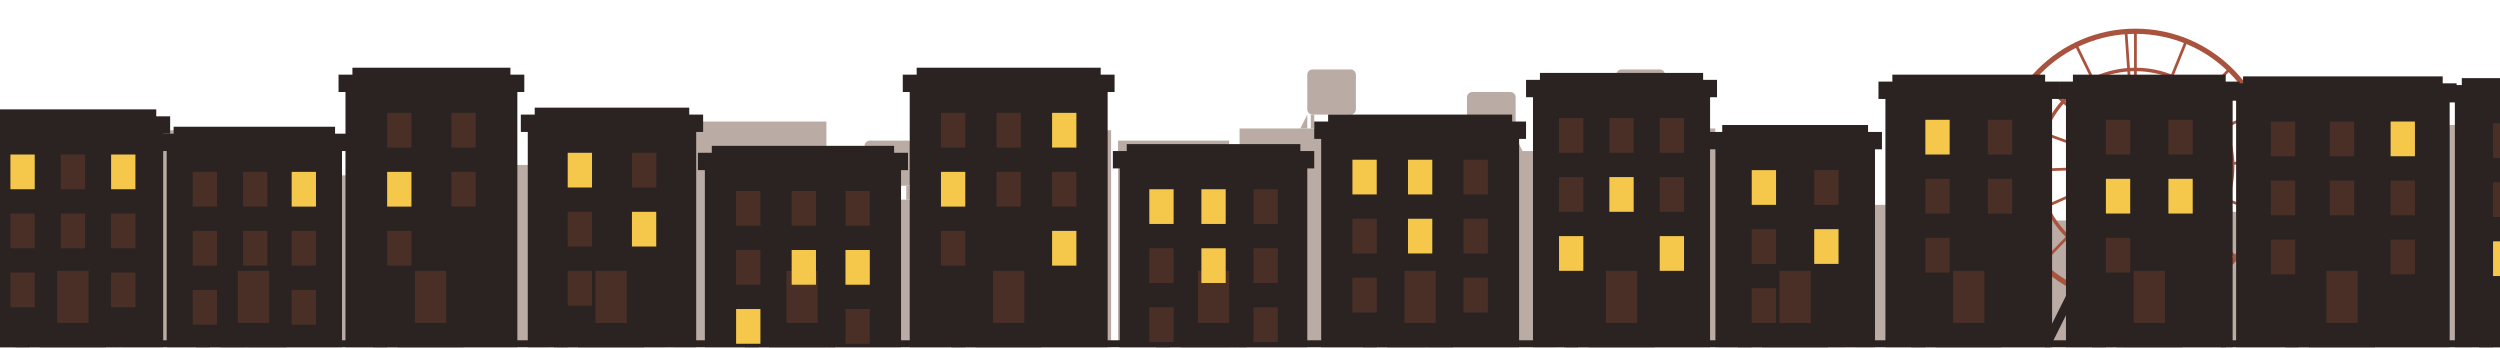
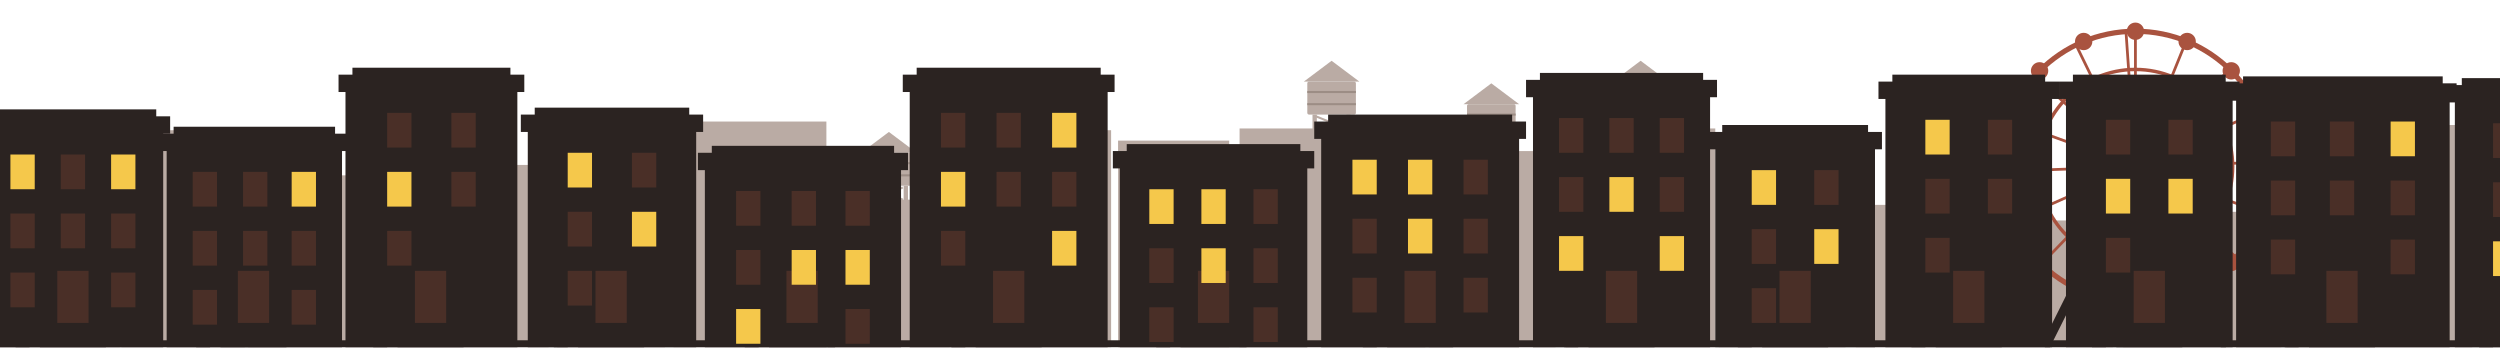
<svg xmlns="http://www.w3.org/2000/svg" viewBox="0 0 1440 200" preserveAspectRatio="xMidYMax slice">
  <g fill="#baaba4">
    <rect x="-20" y="91" width="89" height="109" />
    <rect x="70" y="75" width="71" height="125" />
    <rect x="143" y="101" width="92" height="99" />
    <rect x="235" y="95" width="81" height="105" />
    <rect x="321" y="84" width="62" height="116" />
    <rect x="388" y="70" width="88" height="130" />
    <rect x="477" y="115" width="70" height="85" />
-     <rect x="498" y="81" width="28" height="26" rx="3" />
-     <path d="M498 107l-4 8h4zM526 107l4 8h-4z" />
-     <rect x="500" y="107" width="2" height="8" />
-     <rect x="522" y="107" width="2" height="8" />
+     <g>
+       <path d="M496 88L512 76L528 88Z" />
+       <rect x="498" y="88" width="28" height="19" rx="1" />
+       <path d="M498 94h28M498 101h28" stroke="#9c8d85" stroke-width="1.2" />
+       <rect x="501" y="107" width="2.5" height="9" />
+       <rect x="520.5" y="107" width="2.5" height="9" />
+       <path d="M503 108L520 115M520 108L503 115" stroke="#baaba4" stroke-width="1.2" />
+     </g>
    <rect x="548" y="75" width="92" height="125" />
    <rect x="644" y="81" width="64" height="119" />
    <rect x="714" y="74" width="107" height="126" />
-     <rect x="753" y="40" width="28" height="26" rx="3" />
-     <path d="M753 66l-4 8h4zM781 66l4 8h-4z" />
-     <rect x="755" y="66" width="2" height="8" />
-     <rect x="777" y="66" width="2" height="8" />
+     <g>
+       <path d="M751 47L767 35L783 47Z" />
+       <rect x="753" y="47" width="28" height="19" rx="1" />
+       <path d="M753 53h28M753 60h28" stroke="#9c8d85" stroke-width="1.2" />
+       <rect x="756" y="66" width="2.5" height="9" />
+       <rect x="775.5" y="66" width="2.5" height="9" />
+       <path d="M758 67L775 74M775 67L758 74" stroke="#baaba4" stroke-width="1.2" />
+     </g>
    <rect x="823" y="87" width="73" height="113" />
-     <rect x="845" y="53" width="28" height="26" rx="3" />
-     <path d="M845 79l-4 8h4zM873 79l4 8h-4z" />
-     <rect x="847" y="79" width="2" height="8" />
-     <rect x="869" y="79" width="2" height="8" />
+     <g>
+       <path d="M843 60L859 48L875 60Z" />
+       <rect x="845" y="60" width="28" height="19" rx="1" />
+       <path d="M845 66h28M845 73h28" stroke="#9c8d85" stroke-width="1.2" />
+       <rect x="848" y="79" width="2.5" height="9" />
+       <rect x="867.5" y="79" width="2.5" height="9" />
+       <path d="M850 80L867 87M867 80L850 87" stroke="#baaba4" stroke-width="1.2" />
+     </g>
    <rect x="902" y="74" width="86" height="126" />
-     <rect x="931" y="40" width="28" height="26" rx="3" />
-     <path d="M931 66l-4 8h4zM959 66l4 8h-4z" />
-     <rect x="933" y="66" width="2" height="8" />
-     <rect x="955" y="66" width="2" height="8" />
+     <g>
+       <path d="M929 47L945 35L961 47Z" />
+       <rect x="931" y="47" width="28" height="19" rx="1" />
+       <path d="M931 53h28M931 60h28" stroke="#9c8d85" stroke-width="1.2" />
+       <rect x="934" y="66" width="2.5" height="9" />
+       <rect x="953.5" y="66" width="2.5" height="9" />
+       <path d="M936 67L953 74M953 67L936 74" stroke="#baaba4" stroke-width="1.2" />
+     </g>
    <rect x="990" y="105" width="73" height="95" />
    <rect x="1069" y="118" width="62" height="82" />
    <rect x="1131" y="127" width="86" height="73" />
    <rect x="1223" y="122" width="91" height="78" />
-     <rect x="1254" y="88" width="28" height="26" rx="3" />
-     <path d="M1254 114l-4 8h4zM1282 114l4 8h-4z" />
-     <rect x="1256" y="114" width="2" height="8" />
-     <rect x="1278" y="114" width="2" height="8" />
+     <g>
+       <path d="M1252 95L1268 83L1284 95Z" />
+       <rect x="1254" y="95" width="28" height="19" rx="1" />
+       <path d="M1254 101h28M1254 108h28" stroke="#9c8d85" stroke-width="1.2" />
+       <rect x="1257" y="114" width="2.5" height="9" />
+       <rect x="1276.5" y="114" width="2.5" height="9" />
+       <path d="M1259 115L1276 122M1276 115L1259 122" stroke="#baaba4" stroke-width="1.2" />
+     </g>
    <rect x="1317" y="72" width="107" height="128" />
    <rect x="1428" y="123" width="60" height="77" />
  </g>
  <g fill="none" stroke="#a9533f" stroke-width="3">
    <circle cx="1230" cy="96" r="78" />
    <circle cx="1230" cy="96" r="56" stroke-width="2" />
    <circle cx="1230" cy="96" r="6" fill="#a9533f" />
+     <circle cx="1230.0" cy="18.0" r="5" fill="#a9533f" stroke="none" />
+     <circle cx="1259.8" cy="23.9" r="5" fill="#a9533f" stroke="none" />
+     <circle cx="1285.2" cy="40.8" r="5" fill="#a9533f" stroke="none" />
+     <circle cx="1302.1" cy="66.2" r="5" fill="#a9533f" stroke="none" />
+     <circle cx="1308.0" cy="96.0" r="5" fill="#a9533f" stroke="none" />
+     <circle cx="1302.1" cy="125.8" r="5" fill="#a9533f" stroke="none" />
+     <circle cx="1285.2" cy="151.2" r="5" fill="#a9533f" stroke="none" />
+     <circle cx="1259.8" cy="168.1" r="5" fill="#a9533f" stroke="none" />
+     <circle cx="1230.0" cy="174.0" r="5" fill="#a9533f" stroke="none" />
+     <circle cx="1200.2" cy="168.1" r="5" fill="#a9533f" stroke="none" />
+     <circle cx="1174.8" cy="151.2" r="5" fill="#a9533f" stroke="none" />
+     <circle cx="1157.9" cy="125.8" r="5" fill="#a9533f" stroke="none" />
+     <circle cx="1152.0" cy="96.0" r="5" fill="#a9533f" stroke="none" />
+     <circle cx="1157.9" cy="66.2" r="5" fill="#a9533f" stroke="none" />
+     <circle cx="1174.8" cy="40.8" r="5" fill="#a9533f" stroke="none" />
+     <circle cx="1200.2" cy="23.9" r="5" fill="#a9533f" stroke="none" />
    <g stroke-width="1.6">
      <line x1="1230" y1="18" x2="1230" y2="174" />
      <line x1="1230" y1="18" x2="1230" y2="174" transform="rotate(22 1230 96)" />
      <line x1="1230" y1="18" x2="1230" y2="174" transform="rotate(44 1230 96)" />
      <line x1="1230" y1="18" x2="1230" y2="174" transform="rotate(66 1230 96)" />
      <line x1="1230" y1="18" x2="1230" y2="174" transform="rotate(88 1230 96)" />
      <line x1="1230" y1="18" x2="1230" y2="174" transform="rotate(110 1230 96)" />
      <line x1="1230" y1="18" x2="1230" y2="174" transform="rotate(132 1230 96)" />
      <line x1="1230" y1="18" x2="1230" y2="174" transform="rotate(154 1230 96)" />
      <line x1="1230" y1="18" x2="1230" y2="174" transform="rotate(176 1230 96)" />
    </g>
  </g>
  <path d="M1178 200L1230 96L1282 200" fill="none" stroke="#2b2321" stroke-width="5" />
  <g fill="#2b2321">
    <rect x="-10" y="75" width="104" height="125" />
    <rect x="-14" y="67" width="112" height="10" />
    <rect x="-6" y="63" width="96" height="5" />
    <path d="M17 200V188h-8V200zM23 200V194h38V200z" />
    <rect x="96" y="85" width="101" height="115" />
    <rect x="92" y="77" width="109" height="10" />
    <rect x="100" y="73" width="93" height="5" />
    <path d="M121 200V188h-8V200zM127 200V194h38V200z" />
    <rect x="199" y="51" width="99" height="149" />
    <rect x="195" y="43" width="107" height="10" />
    <rect x="203" y="39" width="91" height="5" />
    <path d="M223 200V188h-8V200zM229 200V194h38V200z" />
    <rect x="304" y="74" width="97" height="126" />
    <rect x="300" y="66" width="105" height="10" />
    <rect x="308" y="62" width="89" height="5" />
    <path d="M327 200V188h-8V200zM333 200V194h38V200z" />
    <rect x="406" y="96" width="113" height="104" />
    <rect x="402" y="88" width="121" height="10" />
    <rect x="410" y="84" width="105" height="5" />
    <path d="M437 200V188h-8V200zM443 200V194h38V200z" />
    <rect x="524" y="51" width="114" height="149" />
    <rect x="520" y="43" width="122" height="10" />
    <rect x="528" y="39" width="106" height="5" />
    <path d="M556 200V188h-8V200zM562 200V194h38V200z" />
    <rect x="645" y="95" width="108" height="105" />
    <rect x="641" y="87" width="116" height="10" />
    <rect x="649" y="83" width="100" height="5" />
    <path d="M674 200V188h-8V200zM680 200V194h38V200z" />
    <rect x="761" y="78" width="114" height="122" />
    <rect x="757" y="70" width="122" height="10" />
    <rect x="765" y="66" width="106" height="5" />
    <path d="M793 200V188h-8V200zM799 200V194h38V200z" />
    <rect x="883" y="54" width="102" height="146" />
    <rect x="879" y="46" width="110" height="10" />
    <rect x="887" y="42" width="94" height="5" />
    <path d="M909 200V188h-8V200zM915 200V194h38V200z" />
    <rect x="988" y="84" width="92" height="116" />
    <rect x="984" y="76" width="100" height="10" />
    <rect x="992" y="72" width="84" height="5" />
    <path d="M1009 200V188h-8V200zM1015 200V194h38V200z" />
    <rect x="1086" y="55" width="96" height="145" />
    <rect x="1082" y="47" width="104" height="10" />
    <rect x="1090" y="43" width="88" height="5" />
    <path d="M1109 200V188h-8V200zM1115 200V194h38V200z" />
    <rect x="1190" y="55" width="96" height="145" />
    <rect x="1186" y="47" width="104" height="10" />
    <rect x="1194" y="43" width="88" height="5" />
    <path d="M1213 200V188h-8V200zM1219 200V194h38V200z" />
    <rect x="1288" y="56" width="123" height="144" />
    <rect x="1284" y="48" width="131" height="10" />
    <rect x="1292" y="44" width="115" height="5" />
    <path d="M1324 200V188h-8V200zM1330 200V194h38V200z" />
    <rect x="1414" y="57" width="94" height="143" />
    <rect x="1410" y="49" width="102" height="10" />
    <rect x="1418" y="45" width="86" height="5" />
    <path d="M1436 200V188h-8V200zM1442 200V194h38V200z" />
    <rect x="0" y="196" width="1440" height="4" />
  </g>
  <g fill="#4a2f27">
    <rect x="35" y="89" width="14" height="20" />
    <rect x="6" y="123" width="14" height="20" />
    <rect x="35" y="123" width="14" height="20" />
    <rect x="64" y="123" width="14" height="20" />
    <rect x="6" y="157" width="14" height="20" />
    <rect x="64" y="157" width="14" height="20" />
    <rect x="33" y="156" width="18" height="30" />
    <rect x="111" y="99" width="14" height="20" />
    <rect x="140" y="99" width="14" height="20" />
    <rect x="111" y="133" width="14" height="20" />
    <rect x="140" y="133" width="14" height="20" />
    <rect x="168" y="133" width="14" height="20" />
    <rect x="111" y="167" width="14" height="20" />
    <rect x="168" y="167" width="14" height="20" />
    <rect x="137" y="156" width="18" height="30" />
    <rect x="223" y="65" width="14" height="20" />
    <rect x="260" y="65" width="14" height="20" />
    <rect x="260" y="99" width="14" height="20" />
    <rect x="223" y="133" width="14" height="20" />
    <rect x="239" y="156" width="18" height="30" />
    <rect x="364" y="88" width="14" height="20" />
    <rect x="327" y="122" width="14" height="20" />
    <rect x="327" y="156" width="14" height="20" />
    <rect x="343" y="156" width="18" height="30" />
    <rect x="424" y="110" width="14" height="20" />
    <rect x="456" y="110" width="14" height="20" />
    <rect x="487" y="110" width="14" height="20" />
    <rect x="424" y="144" width="14" height="20" />
    <rect x="487" y="178" width="14" height="20" />
    <rect x="453" y="156" width="18" height="30" />
    <rect x="542" y="65" width="14" height="20" />
    <rect x="574" y="65" width="14" height="20" />
    <rect x="574" y="99" width="14" height="20" />
    <rect x="606" y="99" width="14" height="20" />
    <rect x="542" y="133" width="14" height="20" />
    <rect x="572" y="156" width="18" height="30" />
    <rect x="722" y="109" width="14" height="20" />
    <rect x="662" y="143" width="14" height="20" />
    <rect x="722" y="143" width="14" height="20" />
    <rect x="662" y="177" width="14" height="20" />
    <rect x="722" y="177" width="14" height="20" />
    <rect x="690" y="156" width="18" height="30" />
    <rect x="843" y="92" width="14" height="20" />
    <rect x="779" y="126" width="14" height="20" />
    <rect x="843" y="126" width="14" height="20" />
    <rect x="779" y="160" width="14" height="20" />
    <rect x="843" y="160" width="14" height="20" />
    <rect x="809" y="156" width="18" height="30" />
    <rect x="898" y="68" width="14" height="20" />
    <rect x="927" y="68" width="14" height="20" />
    <rect x="956" y="68" width="14" height="20" />
    <rect x="898" y="102" width="14" height="20" />
    <rect x="956" y="102" width="14" height="20" />
    <rect x="925" y="156" width="18" height="30" />
    <rect x="1045" y="98" width="14" height="20" />
    <rect x="1009" y="132" width="14" height="20" />
    <rect x="1009" y="166" width="14" height="20" />
    <rect x="1025" y="156" width="18" height="30" />
    <rect x="1145" y="69" width="14" height="20" />
    <rect x="1109" y="103" width="14" height="20" />
    <rect x="1145" y="103" width="14" height="20" />
    <rect x="1109" y="137" width="14" height="20" />
    <rect x="1125" y="156" width="18" height="30" />
    <rect x="1213" y="69" width="14" height="20" />
    <rect x="1249" y="69" width="14" height="20" />
    <rect x="1213" y="137" width="14" height="20" />
    <rect x="1229" y="156" width="18" height="30" />
    <rect x="1308" y="70" width="14" height="20" />
    <rect x="1342" y="70" width="14" height="20" />
    <rect x="1308" y="104" width="14" height="20" />
    <rect x="1342" y="104" width="14" height="20" />
    <rect x="1377" y="104" width="14" height="20" />
    <rect x="1308" y="138" width="14" height="20" />
    <rect x="1377" y="138" width="14" height="20" />
    <rect x="1340" y="156" width="18" height="30" />
    <rect x="1436" y="71" width="14" height="20" />
    <rect x="1472" y="71" width="14" height="20" />
    <rect x="1436" y="105" width="14" height="20" />
    <rect x="1472" y="105" width="14" height="20" />
    <rect x="1452" y="156" width="18" height="30" />
  </g>
  <g fill="#f5c84b">
    <rect x="6" y="89" width="14" height="20" />
    <rect x="64" y="89" width="14" height="20" />
    <rect x="168" y="99" width="14" height="20" />
    <rect x="223" y="99" width="14" height="20" />
    <rect x="327" y="88" width="14" height="20" />
    <rect x="364" y="122" width="14" height="20" />
    <rect x="456" y="144" width="14" height="20" />
    <rect x="487" y="144" width="14" height="20" />
    <rect x="424" y="178" width="14" height="20" />
    <rect x="606" y="65" width="14" height="20" />
    <rect x="542" y="99" width="14" height="20" />
    <rect x="606" y="133" width="14" height="20" />
    <rect x="662" y="109" width="14" height="20" />
    <rect x="692" y="109" width="14" height="20" />
    <rect x="692" y="143" width="14" height="20" />
    <rect x="779" y="92" width="14" height="20" />
    <rect x="811" y="92" width="14" height="20" />
    <rect x="811" y="126" width="14" height="20" />
    <rect x="927" y="102" width="14" height="20" />
    <rect x="898" y="136" width="14" height="20" />
    <rect x="956" y="136" width="14" height="20" />
    <rect x="1009" y="98" width="14" height="20" />
    <rect x="1045" y="132" width="14" height="20" />
    <rect x="1109" y="69" width="14" height="20" />
    <rect x="1213" y="103" width="14" height="20" />
    <rect x="1249" y="103" width="14" height="20" />
    <rect x="1377" y="70" width="14" height="20" />
    <rect x="1436" y="139" width="14" height="20" />
  </g>
</svg>
